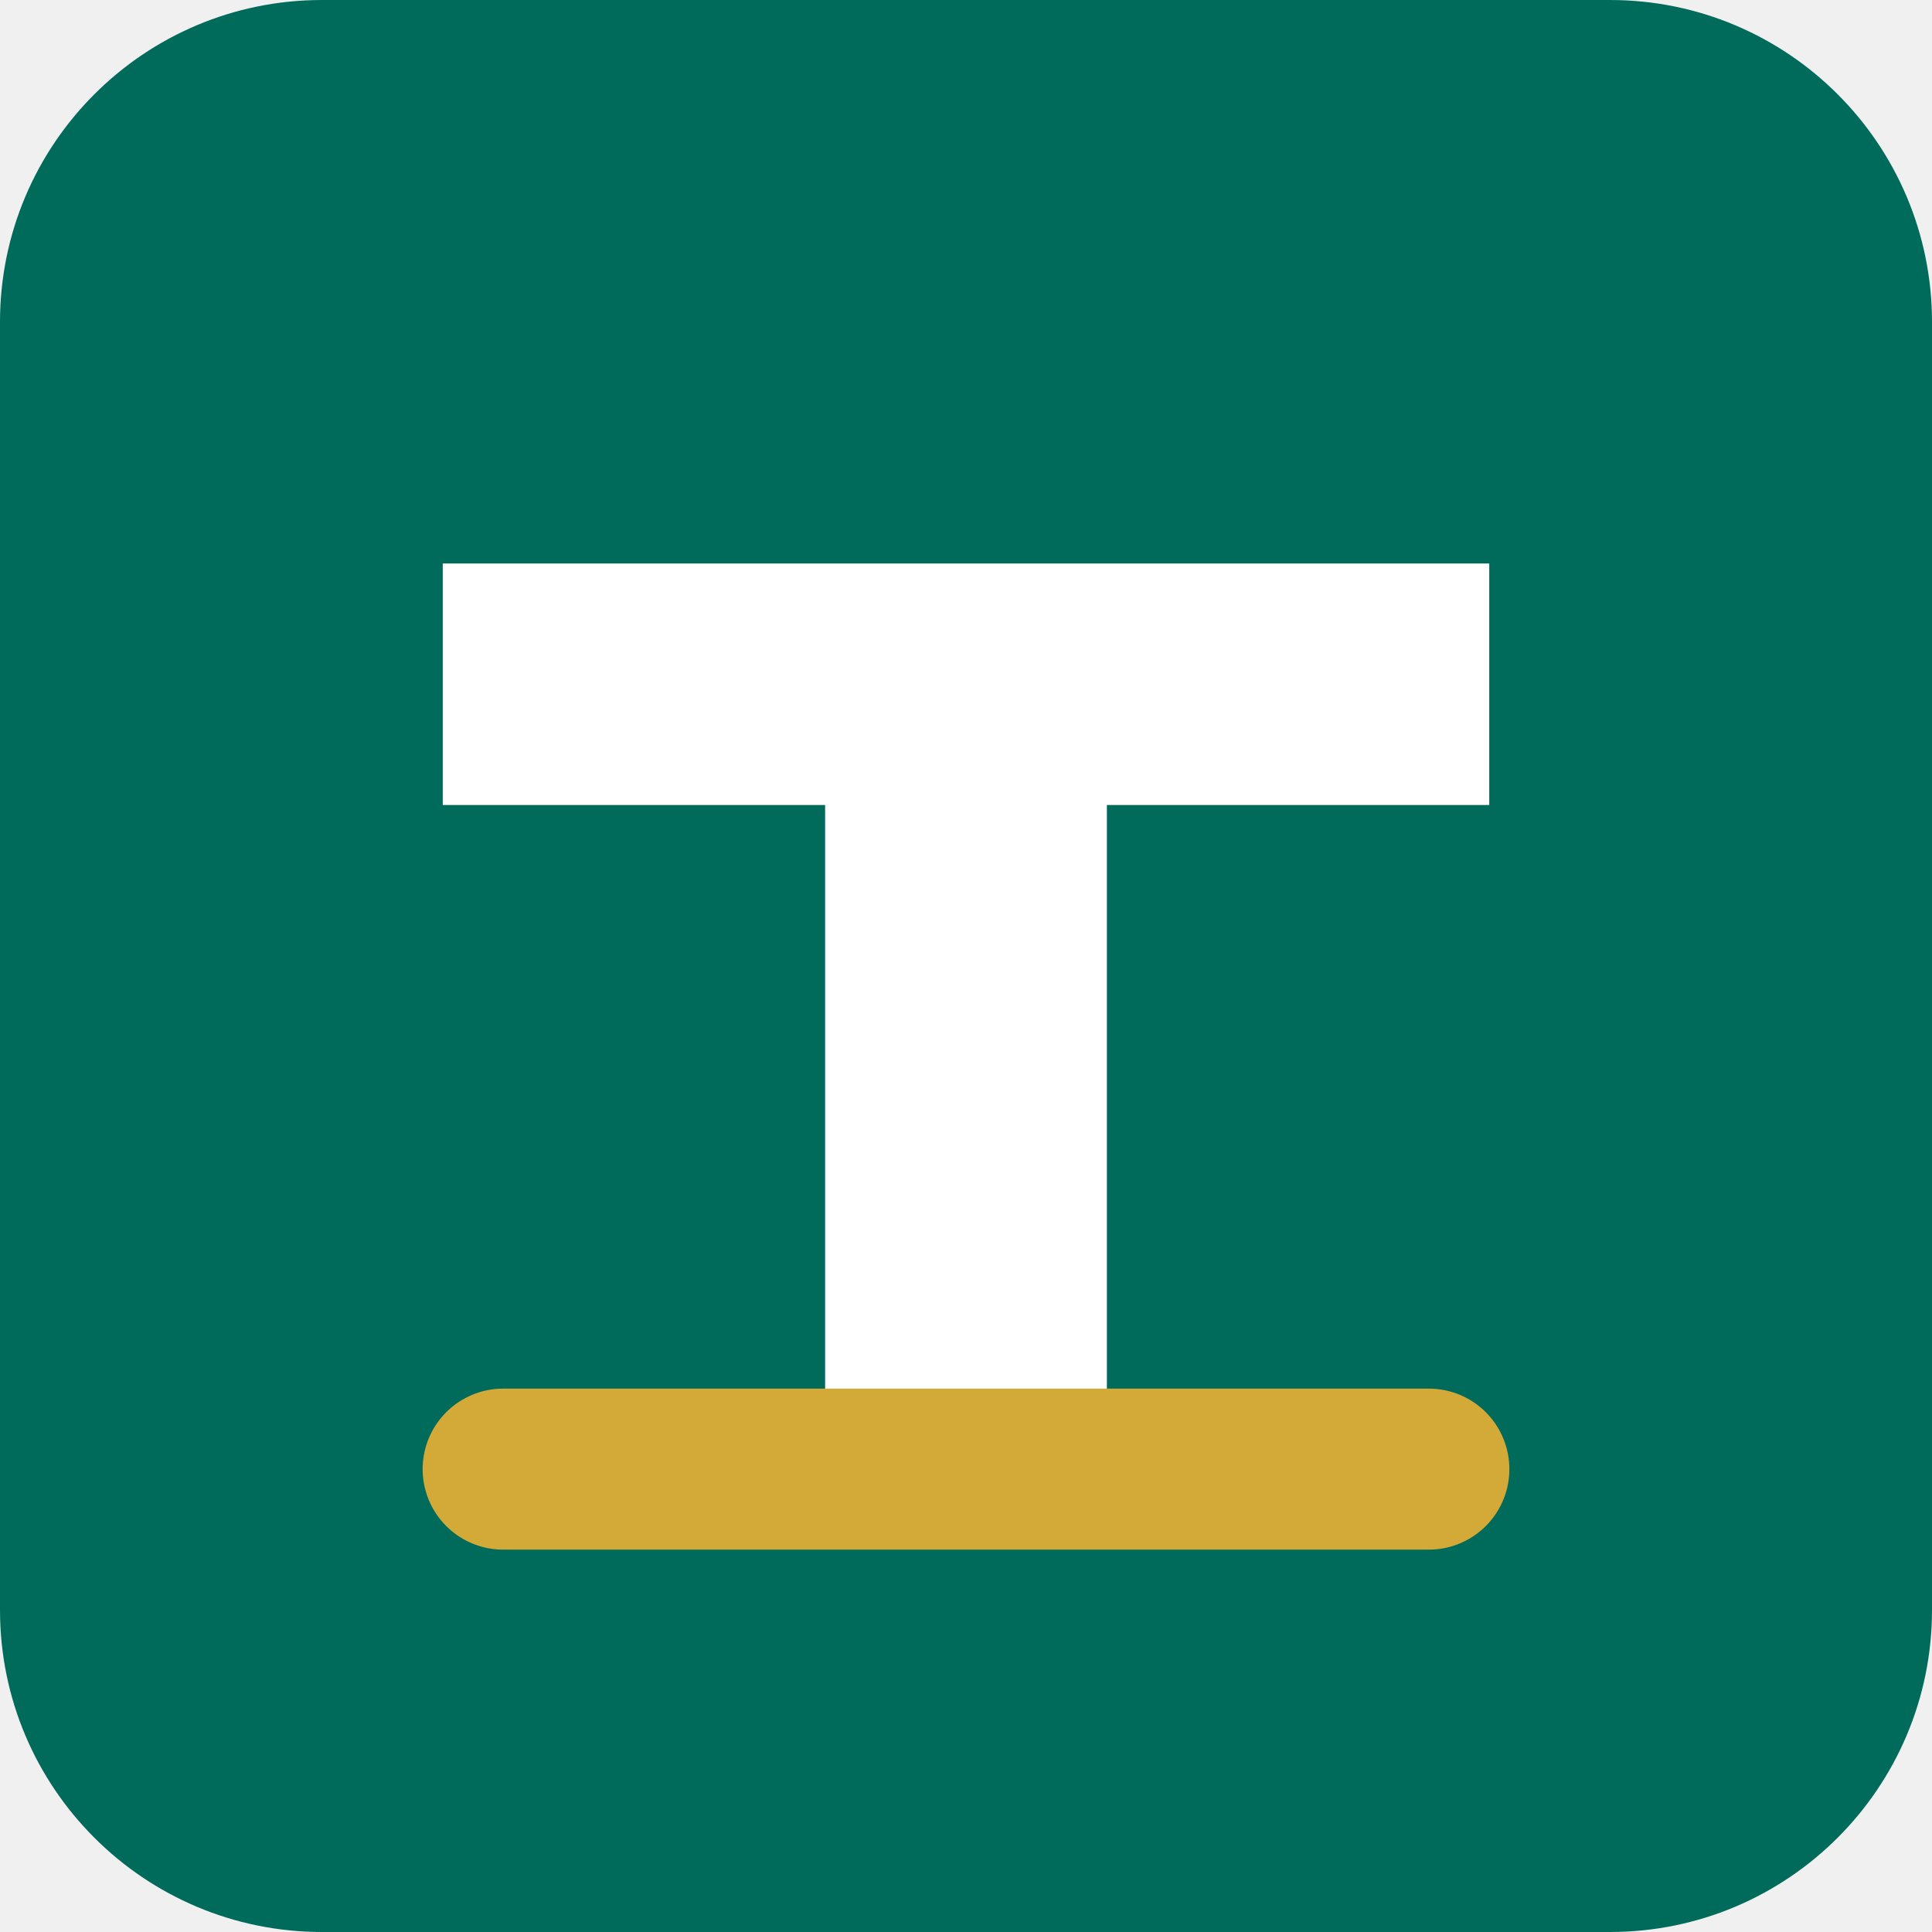
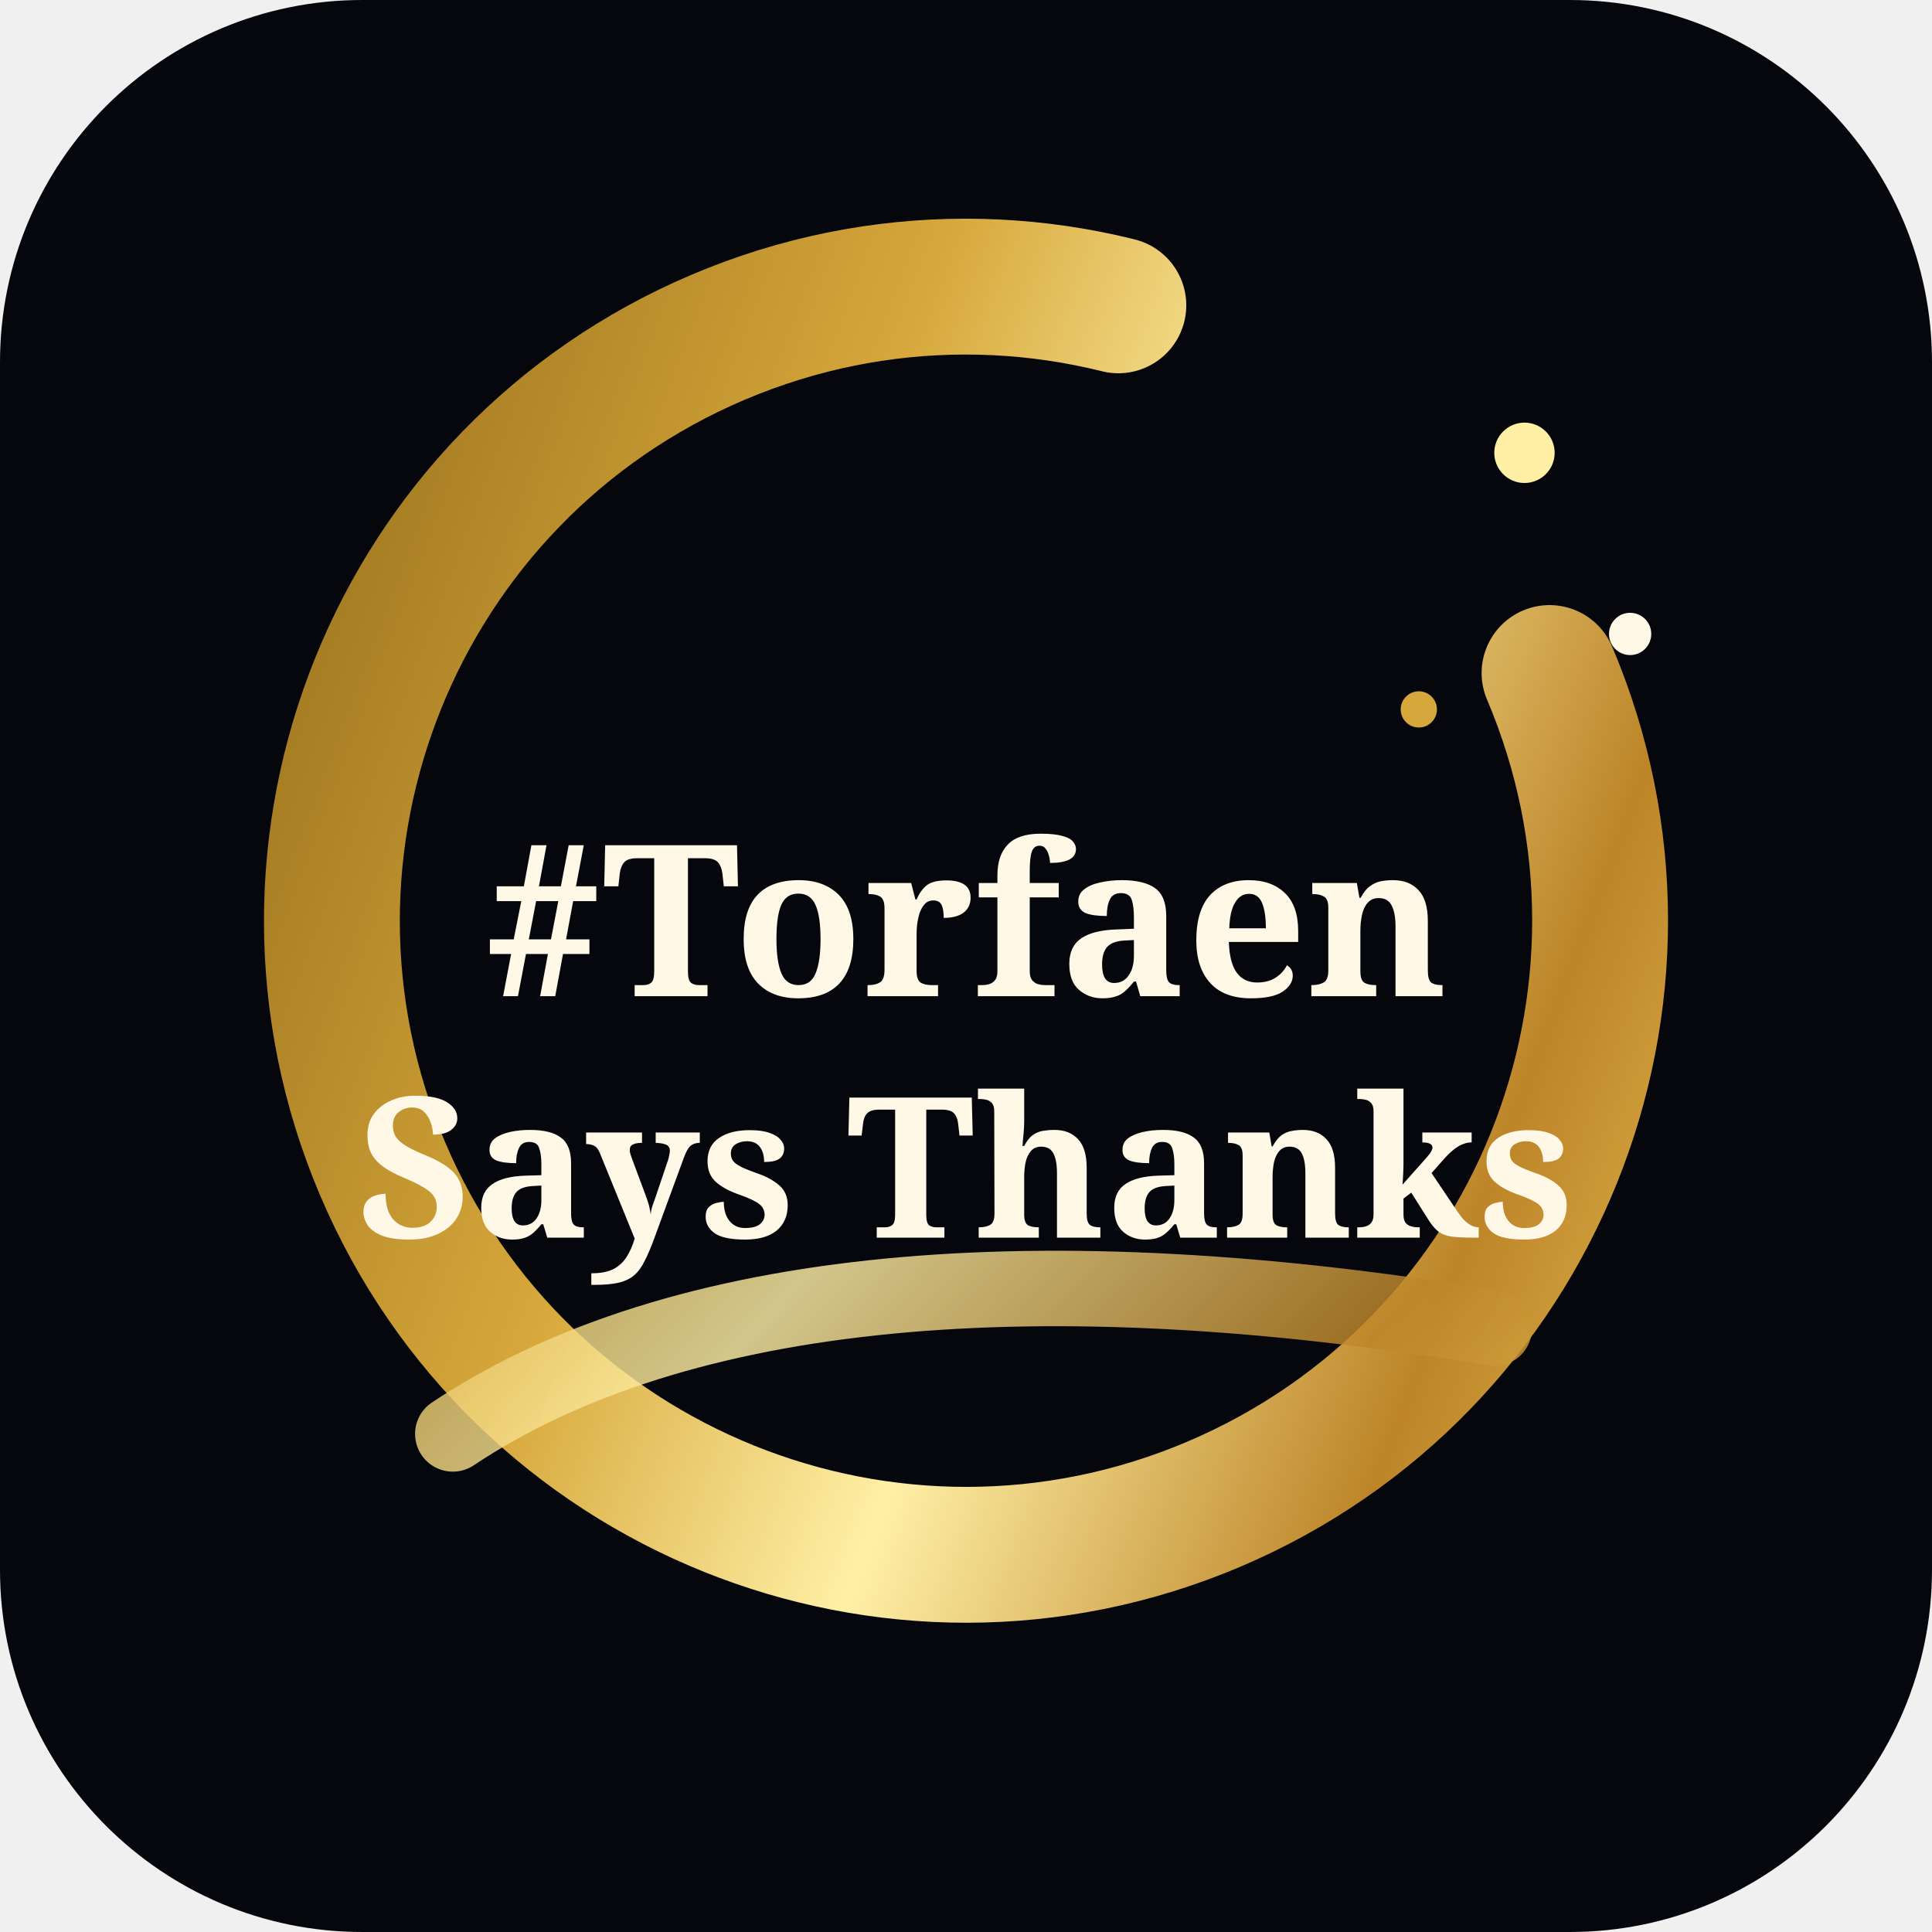
- <svg xmlns="http://www.w3.org/2000/svg" viewBox="0 0 96 96" role="img" aria-label="TCVA">
-   <rect width="96" height="96" rx="16" fill="#006b5b" />
-   <path d="M22 28h52v12H55v32H41V40H22V28Z" fill="#fff" />
-   <path d="M25 73h46" stroke="#d3a937" stroke-width="8" stroke-linecap="round" />
+ <svg xmlns="http://www.w3.org/2000/svg" viewBox="0 0 128 128" role="img" aria-label="Torfaen Says Thanks">
+   <defs>
+     <linearGradient id="gold" x1="18" x2="112" y1="18" y2="108" gradientUnits="userSpaceOnUse">
+       <stop offset="0" stop-color="#8d6617" />
+       <stop offset="0.35" stop-color="#d6a73a" />
+       <stop offset="0.55" stop-color="#fff0a6" />
+       <stop offset="0.78" stop-color="#bd8528" />
+       <stop offset="1" stop-color="#f4ce65" />
+     </linearGradient>
+   </defs>
+   <rect width="128" height="128" rx="24" fill="#05070c" />
+   <circle cx="64" cy="61" r="42" fill="none" stroke="url(#gold)" stroke-width="9" stroke-linecap="round" stroke-dasharray="225 52" transform="rotate(-23 64 61)" />
+   <path d="M30 95c15-10 39-12 69-7" fill="none" stroke="url(#gold)" stroke-width="5" stroke-linecap="round" opacity=".82" />
+   <text x="64" y="66" fill="#fff8e7" font-family="Georgia, serif" font-size="14" font-weight="700" text-anchor="middle">#Torfaen</text>
+   <text x="64" y="82" fill="#fff8e7" font-family="Georgia, serif" font-size="13" font-weight="700" text-anchor="middle">Says Thanks</text>
+   <circle cx="101" cy="30" r="2" fill="#fff0a6" />
+   <circle cx="108" cy="42" r="1.4" fill="#fff8e7" />
+   <circle cx="94" cy="47" r="1.2" fill="#d6a73a" />
</svg>
